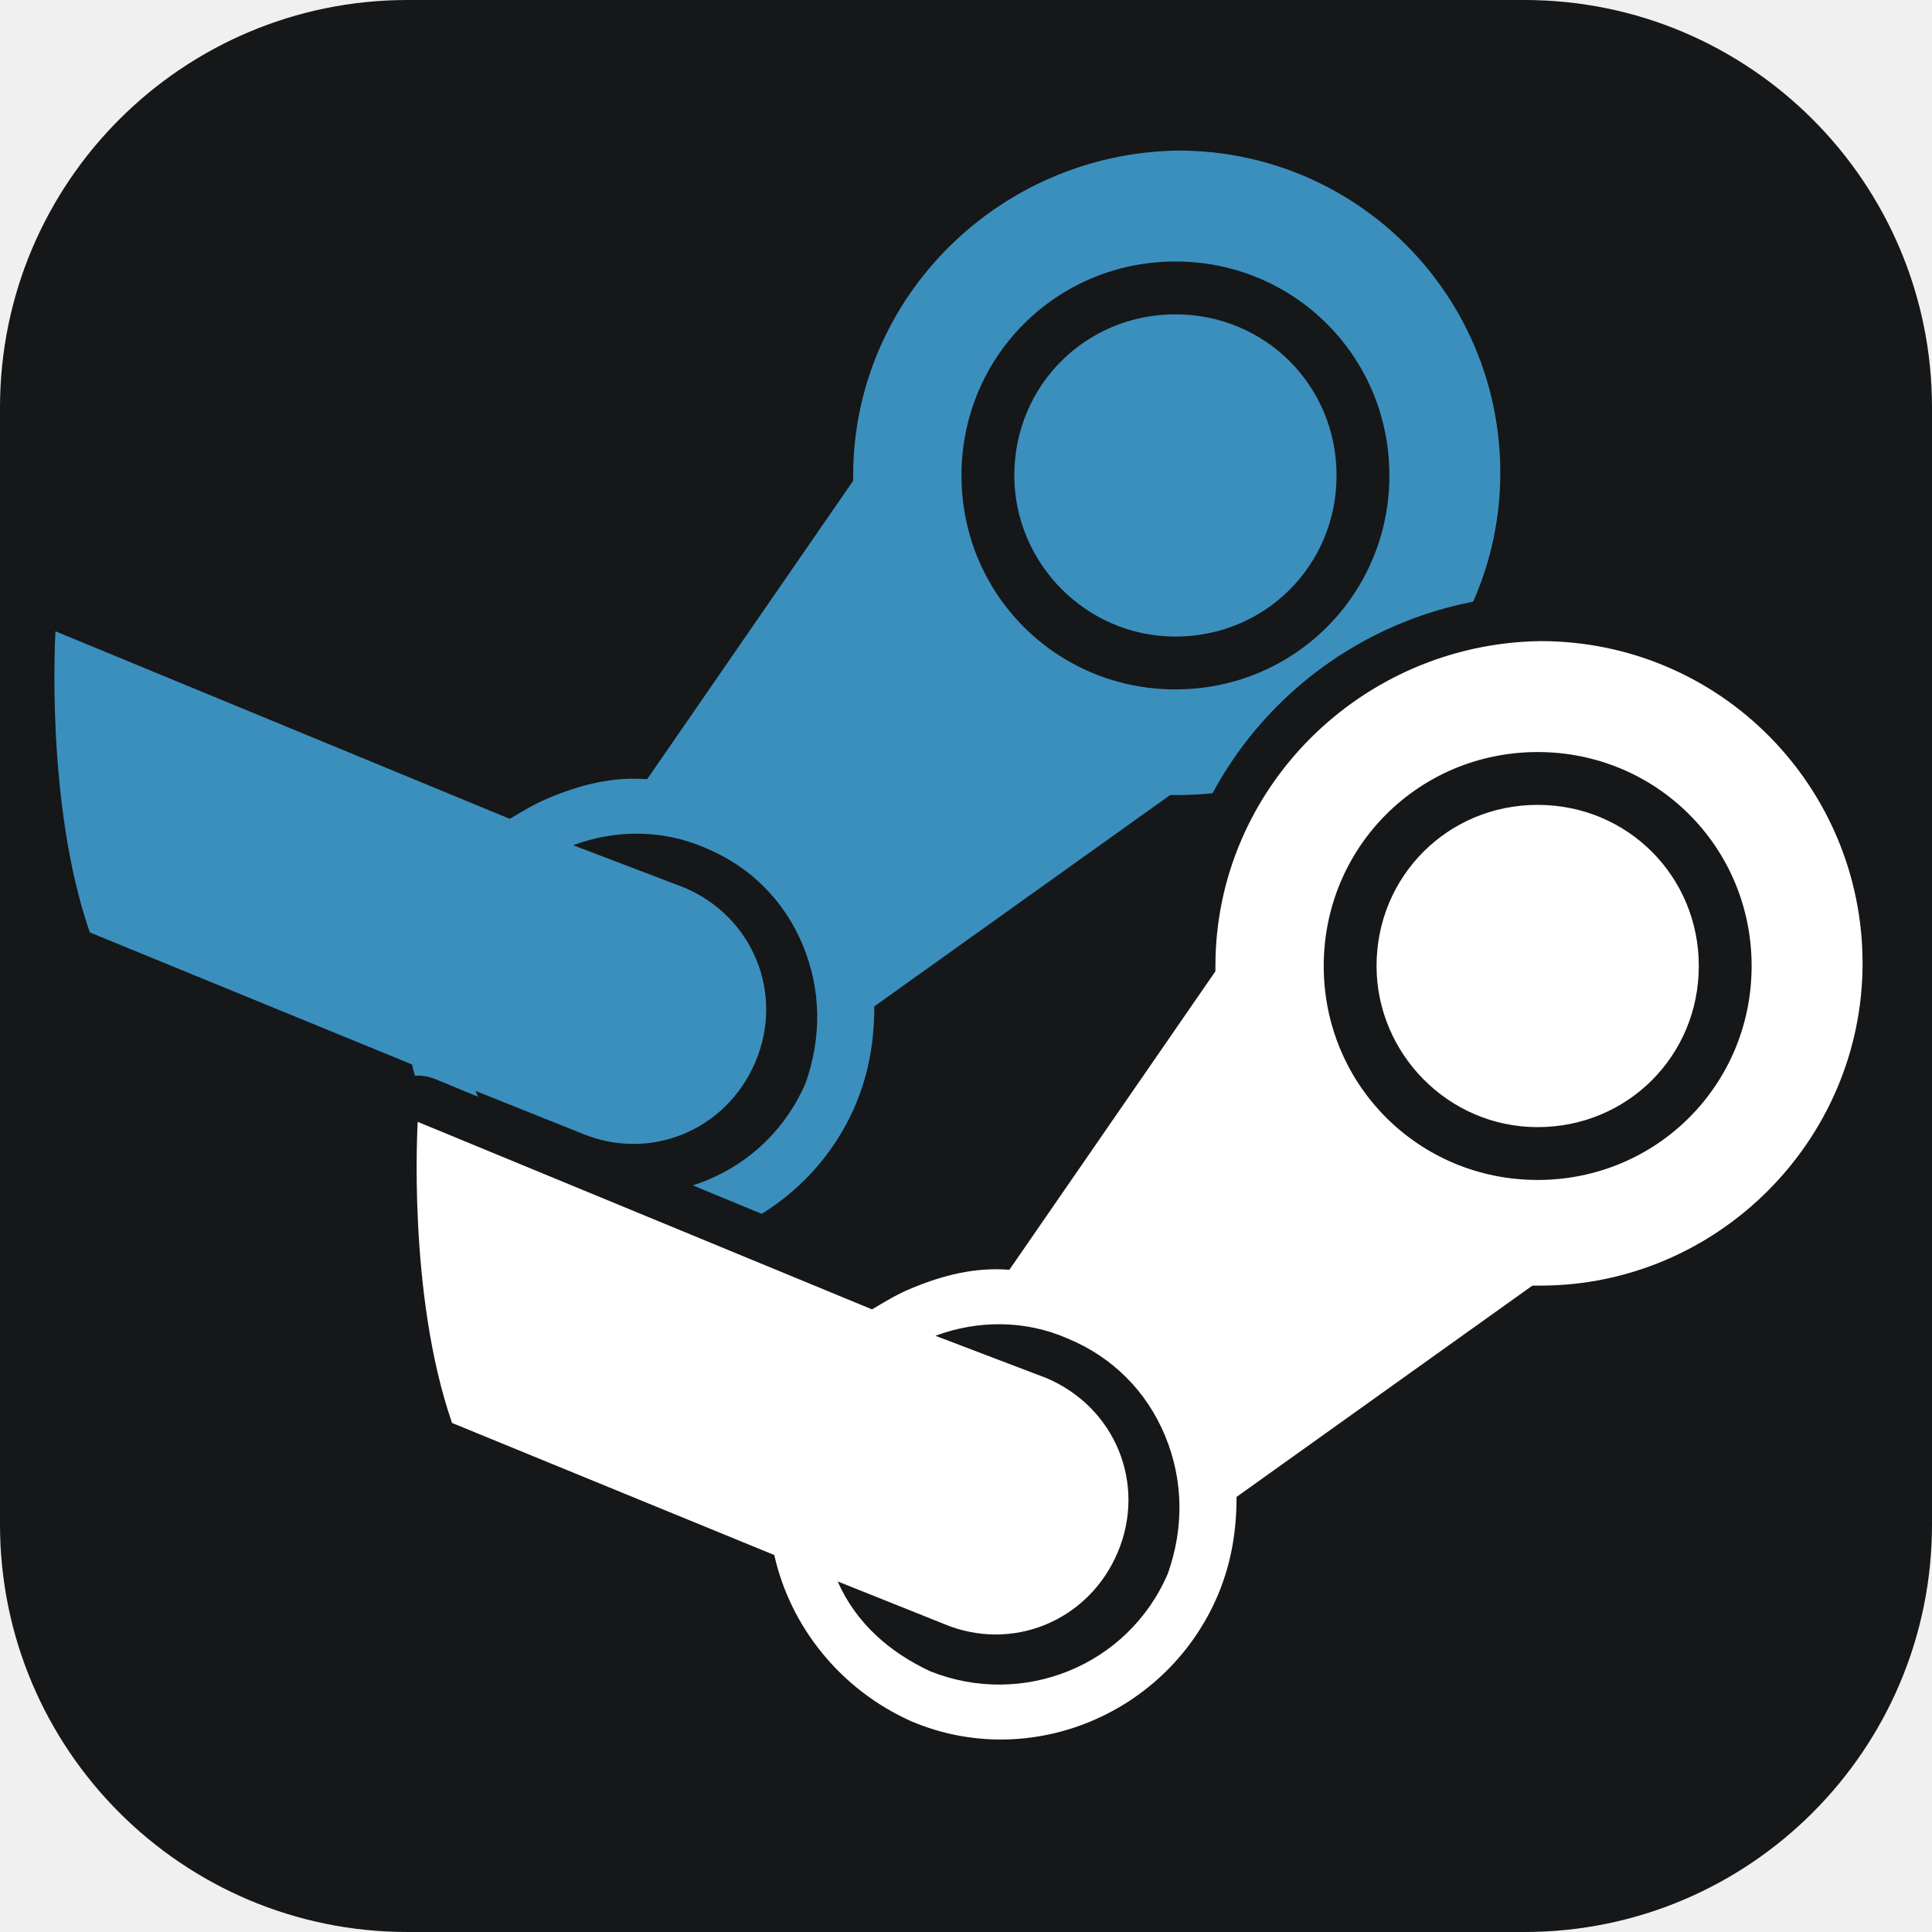
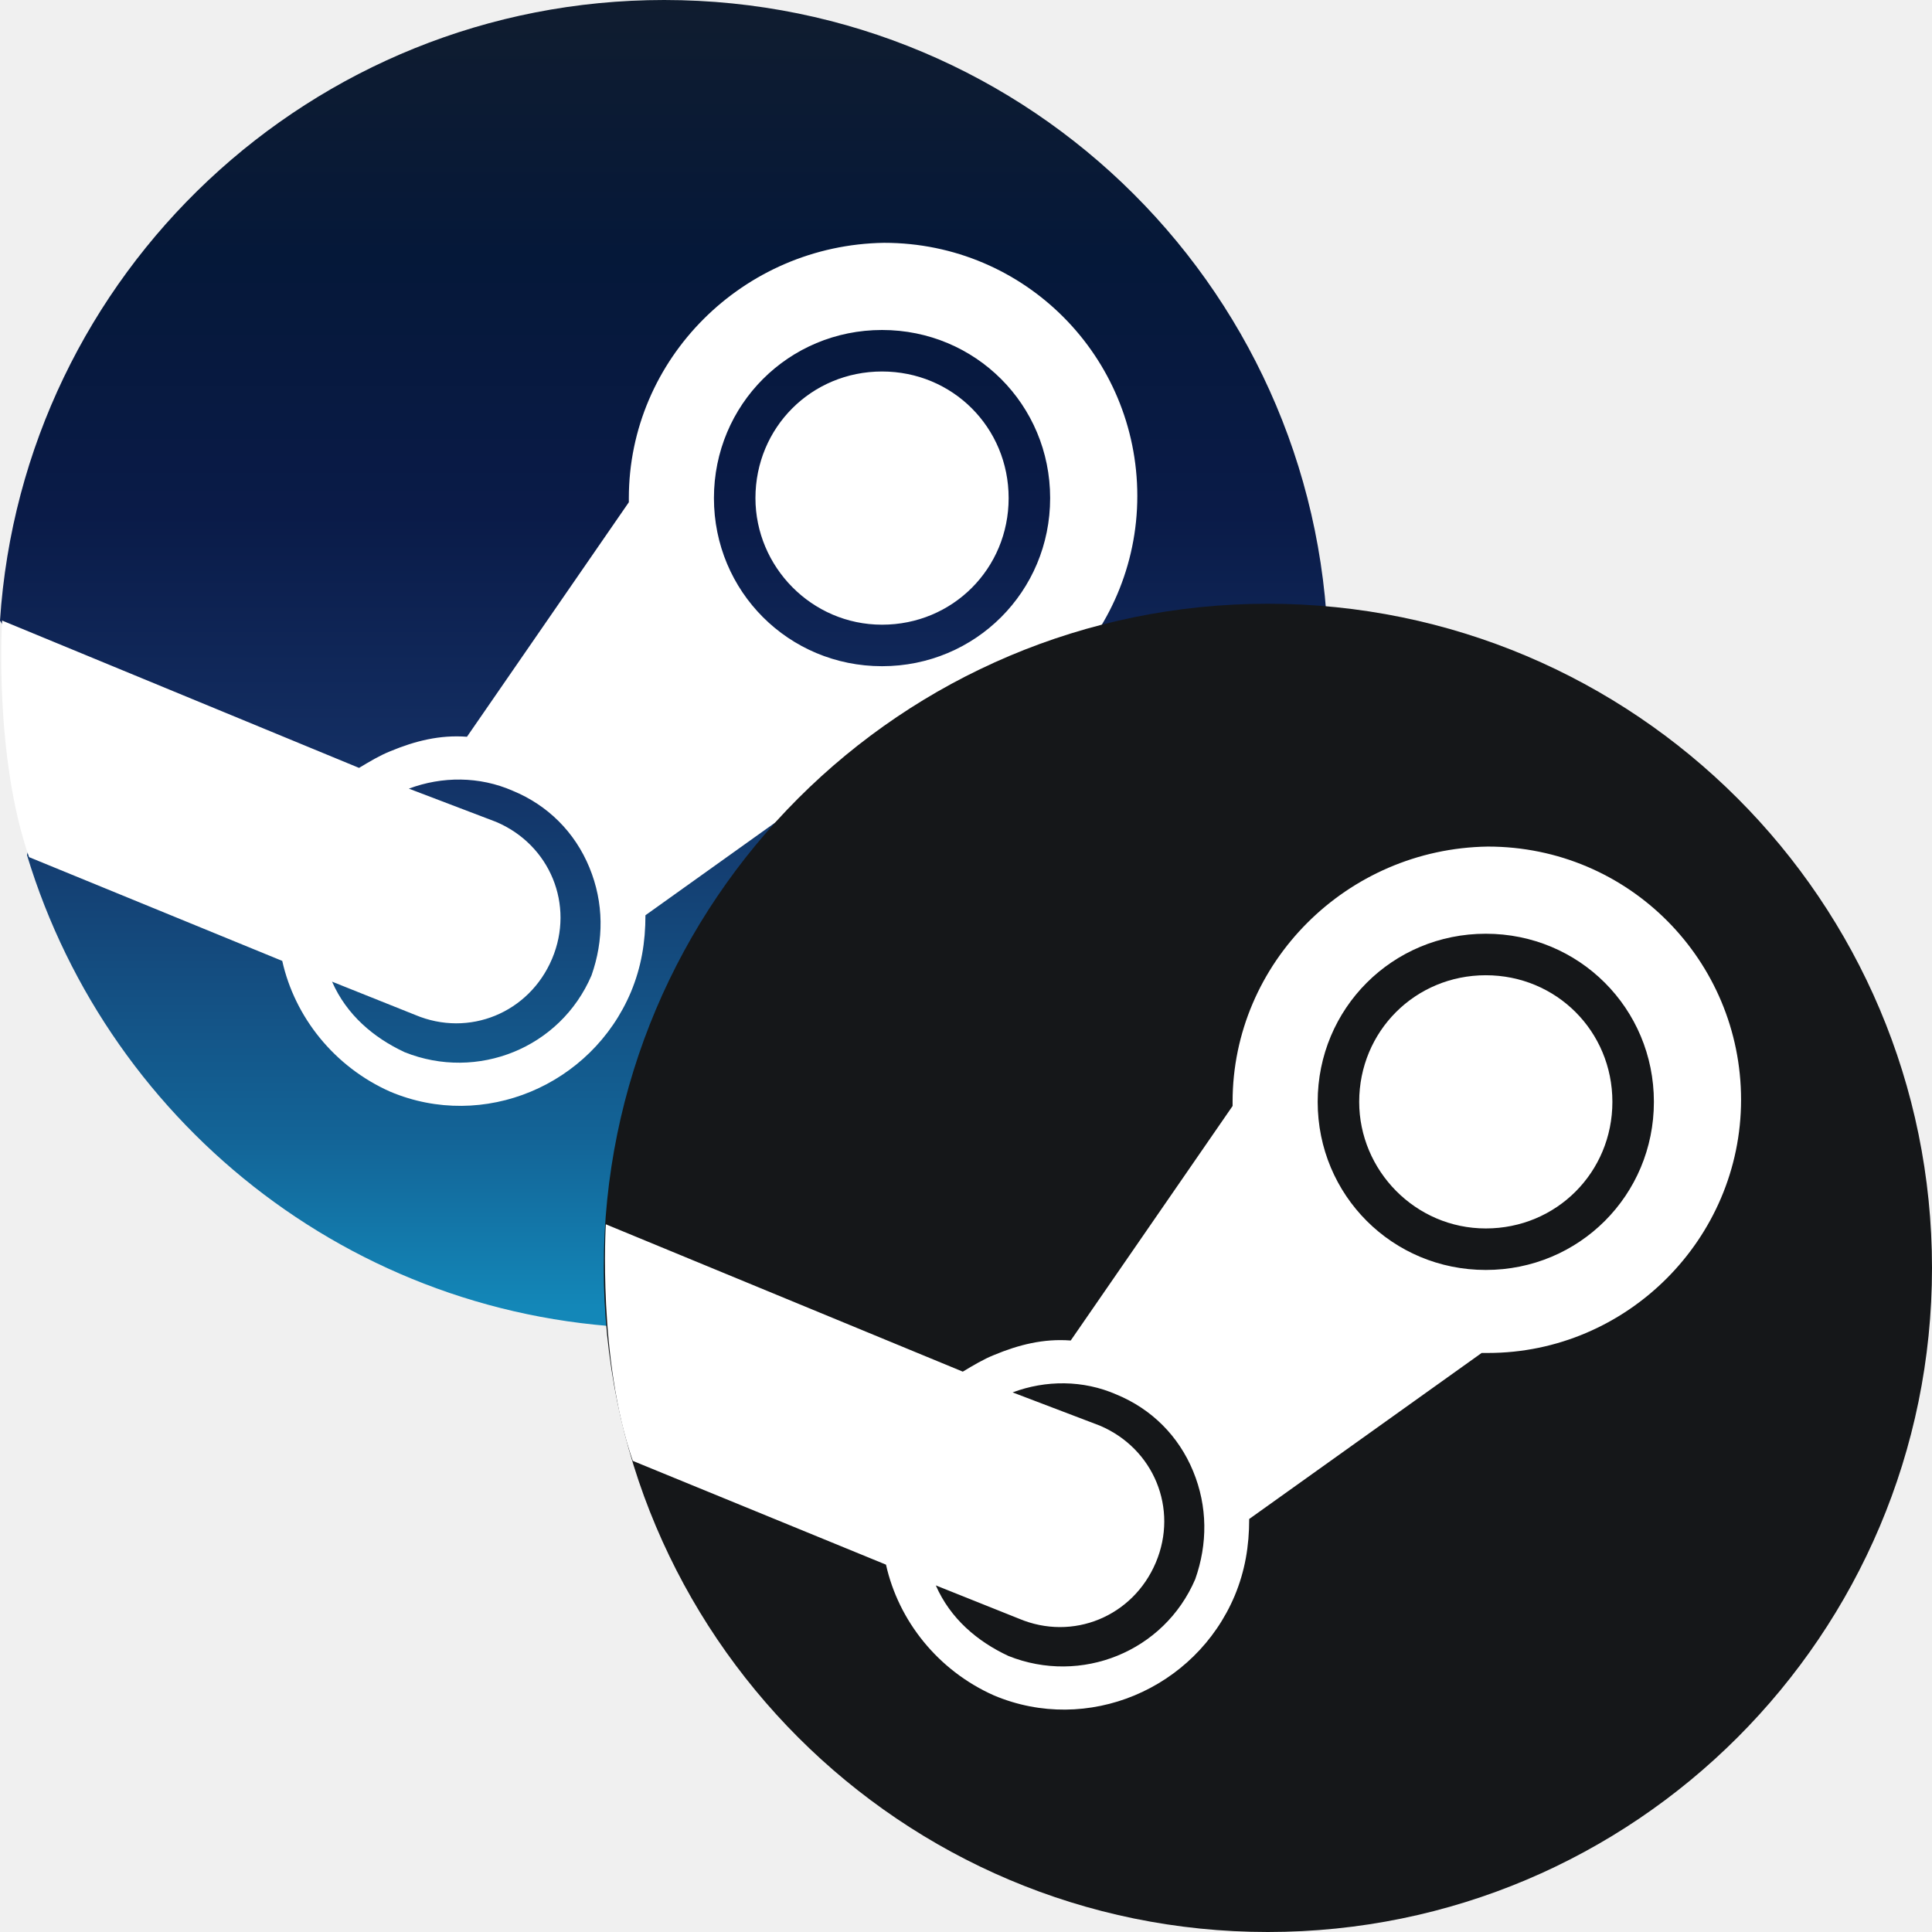
- <svg xmlns="http://www.w3.org/2000/svg" viewBox="0 0 512 512">
-   <defs>
-     <path id="steam" d="M-1.7-8v.2L-9.5 3.5c-1.3-.1-2.5.2-3.7.7-.5.2-1 .5-1.5.8l-17.2-7.1s-.4 6.5 1.3 11.4l12.2 5c.6 2.7 2.5 5.1 5.2 6.3 4.5 1.9 9.7-.3 11.6-4.8.5-1.2.7-2.4.7-3.7l11.2-8h.3c6.7 0 12.2-5.5 12.2-12.2s-5.4-12.2-12.2-12.2C3.8-20.2-1.7-14.7-1.7-8m-1.8 23c-1.5 3.5-5.5 5.1-9 3.7-1.5-.7-2.8-1.8-3.5-3.4l4 1.6c2.6 1.1 5.5-.1 6.6-2.7s-.1-5.5-2.7-6.6L-12.3 6c1.6-.6 3.4-.6 5 .1 1.7.7 3 2 3.7 3.7s.7 3.5.1 5.2M10.5.1C6 .1 2.4-3.5 2.4-8s3.6-8.1 8.1-8.1 8.1 3.6 8.1 8.1S15 .1 10.5.1M4.4-8c0-3.4 2.7-6.1 6.1-6.1s6.1 2.7 6.1 6.1-2.7 6.1-6.1 6.1S4.4-4.7 4.4-8" />
-   </defs>
-   <rect width="512" height="512" rx="108" fill="#151719" />
-   <use href="#steam" transform="translate(238 182) scale(7)" fill="#3B8FBD" />
-   <use href="#steam" transform="translate(334 312) scale(7)" fill="#fff" stroke="#151719" stroke-width="3.5" stroke-linejoin="round" paint-order="stroke fill" />
+ <svg xmlns="http://www.w3.org/2000/svg" xmlns:xlink="http://www.w3.org/1999/xlink" viewBox="0 0 512 512">
+   <symbol id="b" viewBox="-32 -32 64 64">
+     <linearGradient id="a" x1="7762.648" x2="7762.648" y1="-8454.313" y2="-8453.313" gradientTransform="matrix(63.931 0 0 64 -496273.844 541044)" gradientUnits="userSpaceOnUse">
+       <stop offset="0" style="stop-color:#111d2e" />
+       <stop offset=".212" style="stop-color:#051839" />
+       <stop offset=".407" style="stop-color:#0a1b48" />
+       <stop offset=".581" style="stop-color:#132e62" />
+       <stop offset=".738" style="stop-color:#144b7e" />
+       <stop offset=".873" style="stop-color:#136497" />
+       <stop offset="1" style="stop-color:#1387b8" />
+     </linearGradient>
+     <path d="M-30.7 9.2C-26.7 22.4-14.5 32 0 32c17.7 0 32-14.3 32-32S17.7-32 0-32c-17 0-30.9 13.2-32 29.9 2.1 3.5 2.9 5.6 1.3 11.3" style="fill:url(#a)" />
+     <path d="M-1.7-8v.2L-9.5 3.5c-1.3-.1-2.5.2-3.7.7-.5.2-1 .5-1.5.8l-17.2-7.1s-.4 6.5 1.3 11.4l12.2 5c.6 2.7 2.5 5.1 5.2 6.3 4.5 1.9 9.7-.3 11.6-4.8.5-1.2.7-2.4.7-3.7l11.2-8h.3c6.7 0 12.2-5.5 12.2-12.2s-5.4-12.2-12.2-12.2C3.8-20.2-1.7-14.7-1.7-8m-1.8 23c-1.5 3.5-5.5 5.1-9 3.7-1.5-.7-2.8-1.8-3.5-3.4l4 1.6c2.6 1.1 5.5-.1 6.6-2.7s-.1-5.5-2.7-6.6L-12.3 6c1.6-.6 3.4-.6 5 .1 1.7.7 3 2 3.7 3.7s.7 3.5.1 5.2M10.5.1C6 .1 2.4-3.5 2.4-8s3.6-8.1 8.1-8.1 8.1 3.6 8.1 8.1S15 .1 10.5.1M4.4-8c0-3.4 2.7-6.1 6.1-6.1s6.1 2.7 6.1 6.1-2.7 6.1-6.1 6.1S4.4-4.7 4.4-8" style="fill:#fff" />
+   </symbol>
+   <use xlink:href="#b" x="0" y="0" width="352" height="352" />
+   <g transform="translate(160 160) scale(0.6875)">
+     <circle cx="256" cy="256" r="256" fill="#151719" />
+     <path d="M-1.7-8v.2L-9.5 3.5c-1.3-.1-2.5.2-3.7.7-.5.2-1 .5-1.5.8l-17.2-7.1s-.4 6.5 1.3 11.4l12.2 5c.6 2.7 2.5 5.1 5.2 6.3 4.5 1.9 9.7-.3 11.6-4.8.5-1.2.7-2.4.7-3.7l11.2-8h.3c6.7 0 12.2-5.5 12.2-12.2s-5.4-12.2-12.2-12.2C3.8-20.2-1.7-14.7-1.7-8m-1.8 23c-1.5 3.5-5.5 5.1-9 3.7-1.5-.7-2.8-1.8-3.5-3.4l4 1.6c2.6 1.1 5.5-.1 6.6-2.7s-.1-5.5-2.7-6.6L-12.3 6c1.6-.6 3.4-.6 5 .1 1.7.7 3 2 3.7 3.7s.7 3.5.1 5.2M10.5.1C6 .1 2.4-3.5 2.4-8s3.6-8.1 8.1-8.1 8.1 3.6 8.1 8.1S15 .1 10.5.1M4.4-8c0-3.4 2.7-6.1 6.1-6.1s6.1 2.7 6.1 6.1-2.7 6.1-6.1 6.1S4.4-4.7 4.4-8" transform="translate(256 256) scale(8)" fill="#fff" />
+   </g>
</svg>
